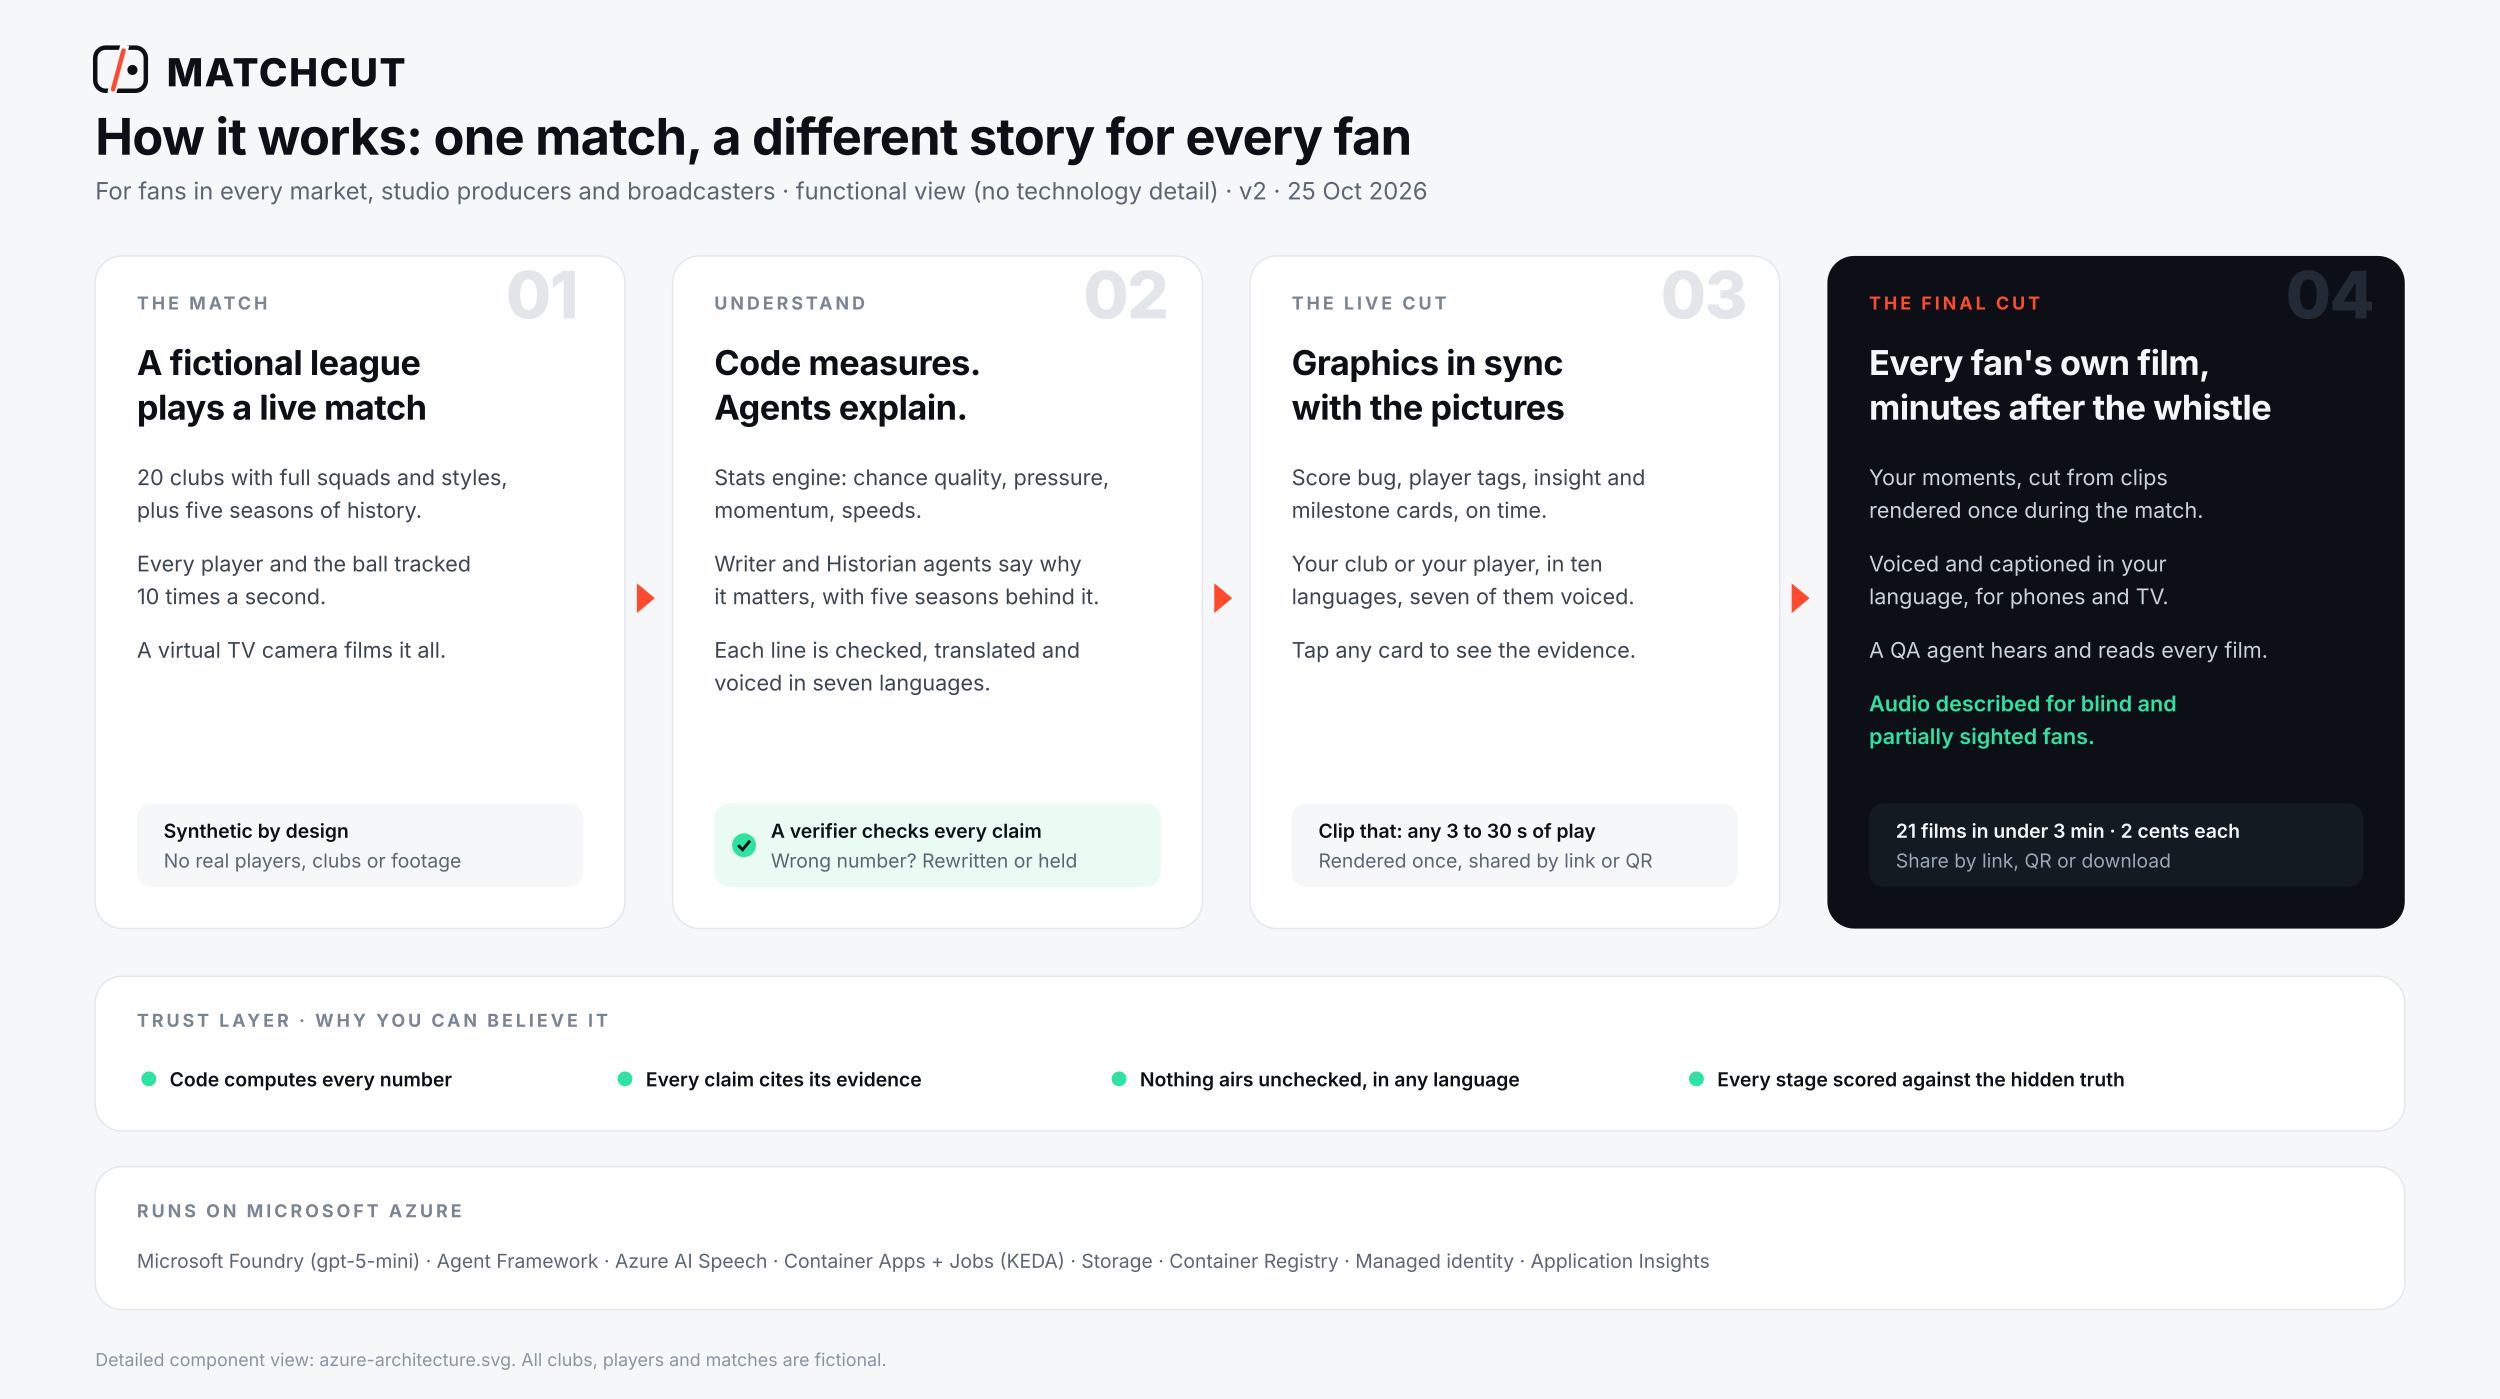
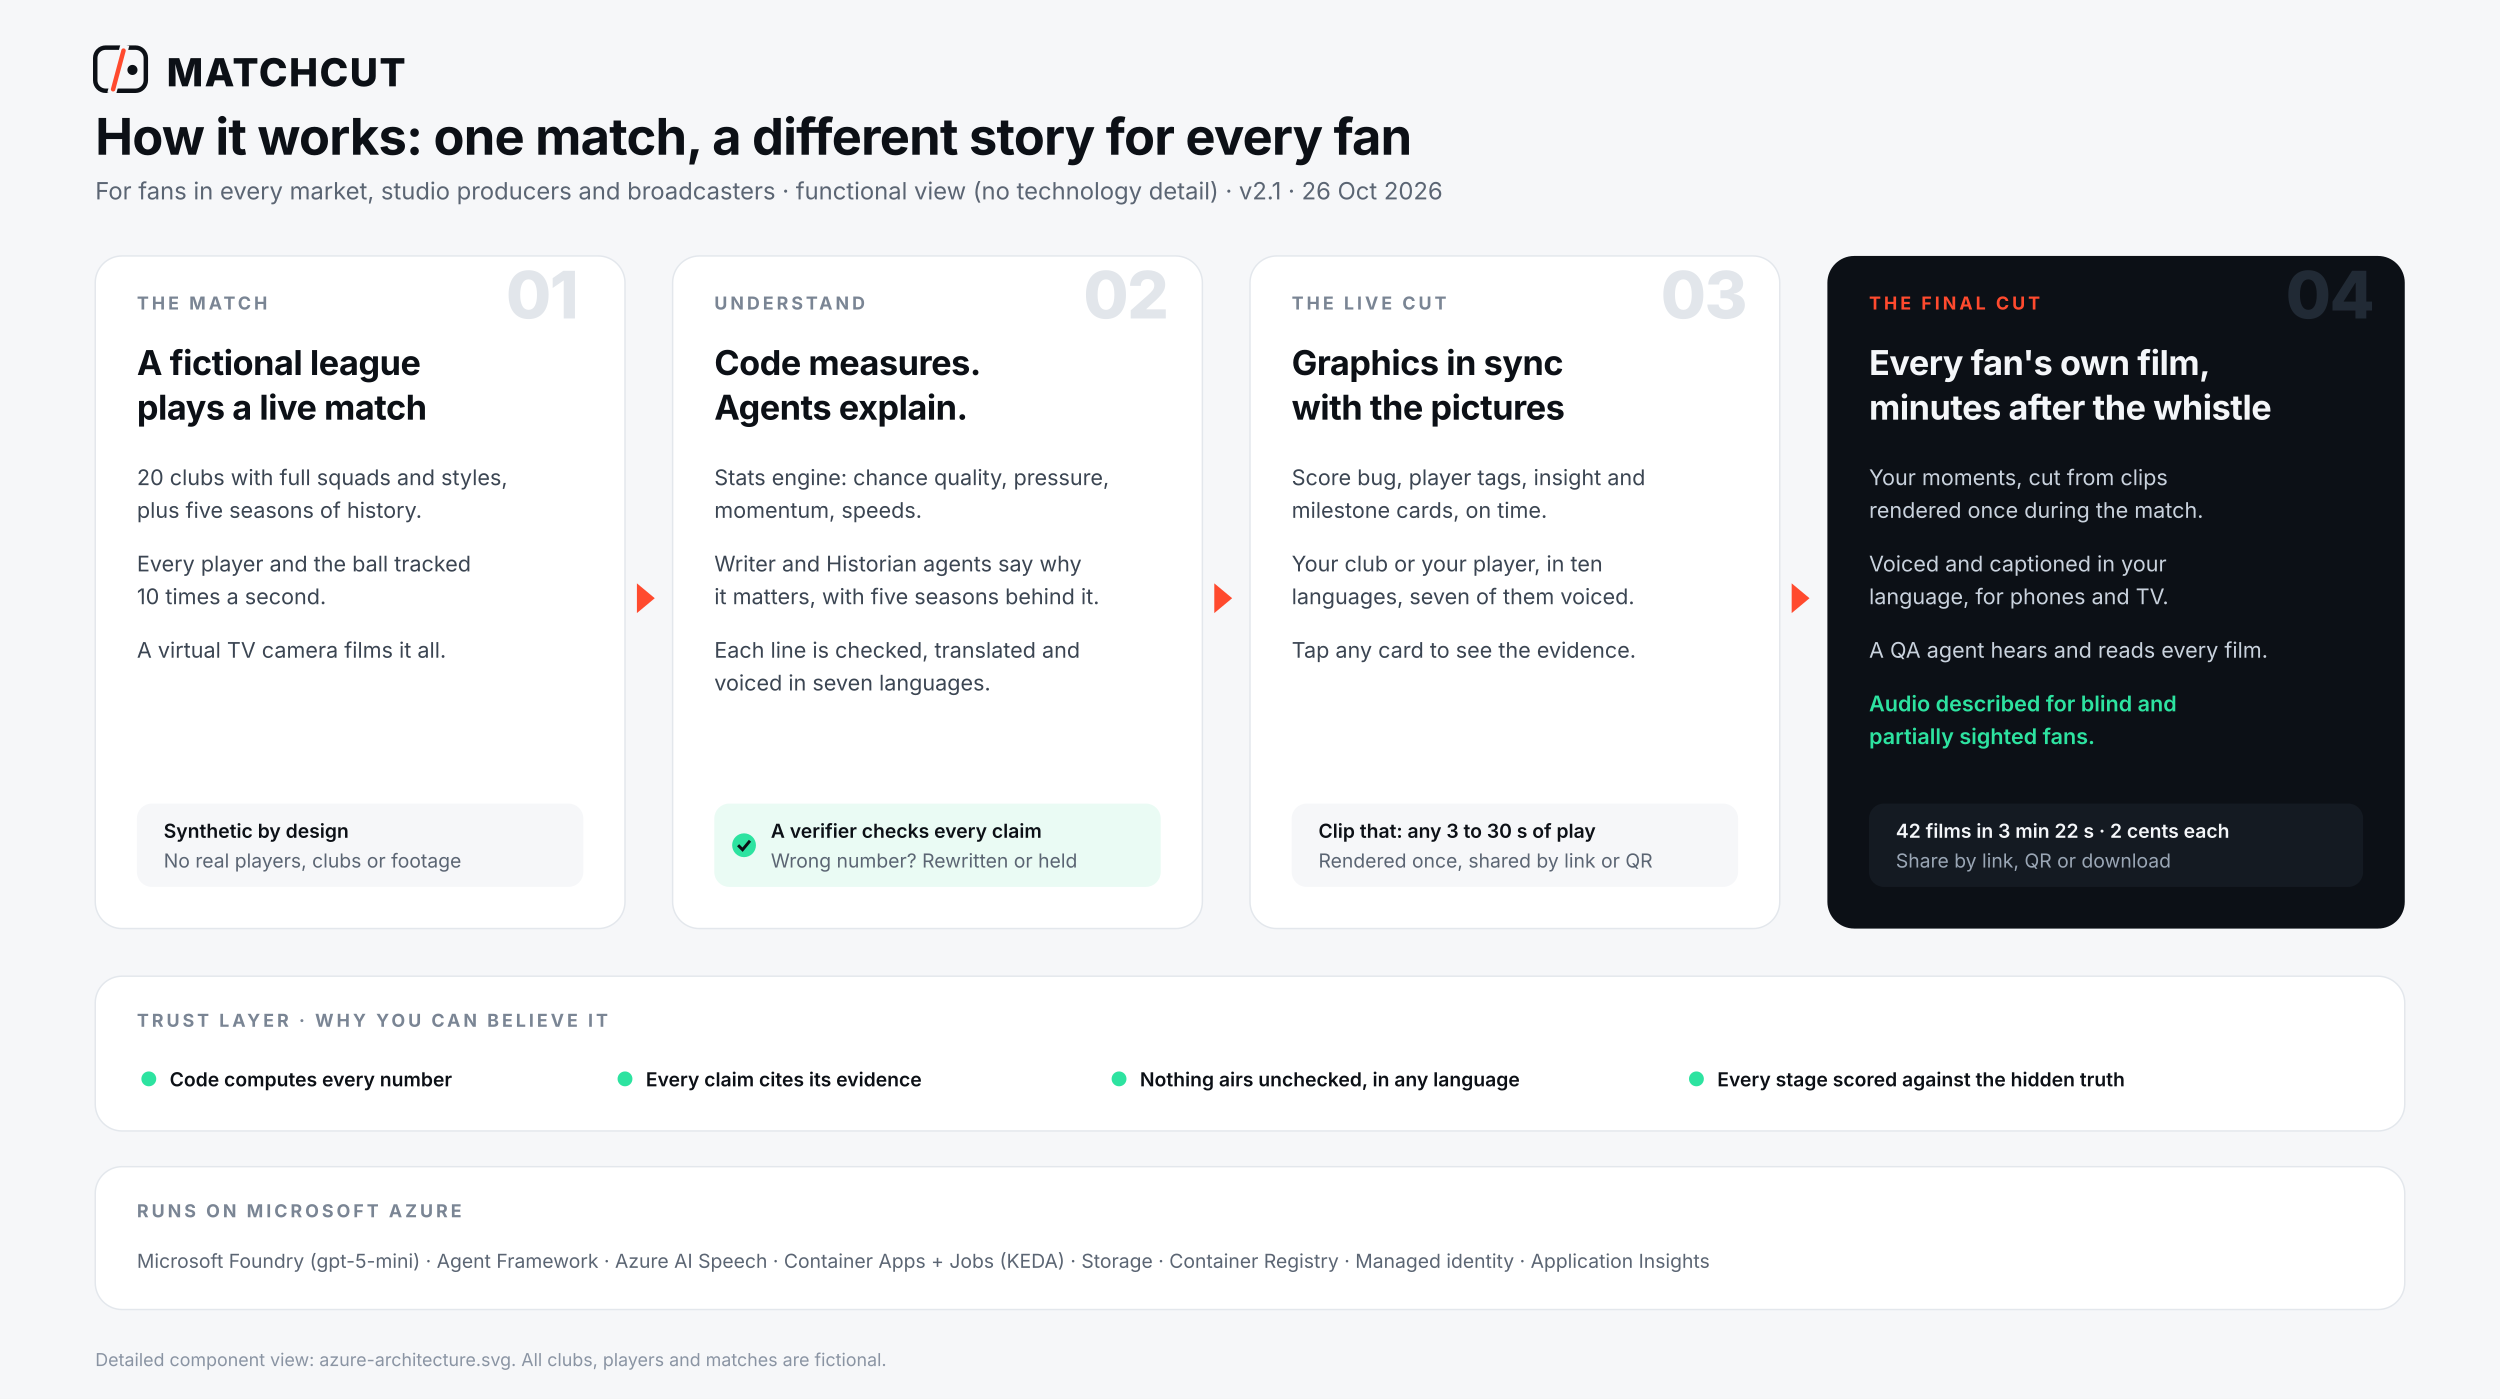
<svg xmlns="http://www.w3.org/2000/svg" width="1680" height="940" viewBox="0 0 1680 940" role="img" aria-labelledby="t d">
  <defs>
    <style>
.f{font-family:'Segoe UI',Inter,system-ui,-apple-system,Helvetica,Arial,sans-serif}
.k{font:700 12px 'Segoe UI',Inter,system-ui,sans-serif;letter-spacing:2px;fill:#7A8594}
.n{font:800 44px 'Segoe UI',Inter,system-ui,sans-serif;fill:#E2E6EB;letter-spacing:-1px}
.h{font:700 23px 'Segoe UI',Inter,system-ui,sans-serif;fill:#0C1016;letter-spacing:-.3px}
.b{font:400 14.5px 'Segoe UI',Inter,system-ui,sans-serif;fill:#3B4552}
.s{font:600 13px 'Segoe UI',Inter,system-ui,sans-serif;fill:#0C1016}
.m{font:400 13px 'Segoe UI',Inter,system-ui,sans-serif;fill:#5B6573}
</style>
  </defs>
  <rect width="1680" height="940" fill="#F6F7F9" />
  <g transform="translate(64,58)">
    <rect x="0" y="-26" width="34" height="29" rx="7" fill="none" stroke="#0C1016" stroke-width="3" />
    <line x1="11" y1="5" x2="20" y2="-28" stroke="#F6F7F9" stroke-width="6" />
    <line x1="12" y1="2" x2="19" y2="-24" stroke="#FF4A2E" stroke-width="3" stroke-linecap="round" />
    <circle cx="25" cy="-11" r="3.4" fill="#0C1016" />
    <text x="48" y="0" style="font:800 26px 'Segoe UI',Inter,sans-serif;letter-spacing:1px" fill="#0C1016">MATCHCUT</text>
  </g>
  <text class="f" x="64" y="104" style="font:700 34px 'Segoe UI',Inter,sans-serif;letter-spacing:-.5px" fill="#0C1016">How it works: one match, a different story for every fan</text>
-   <text class="f" x="64" y="134" style="font:400 16px 'Segoe UI',Inter,sans-serif" fill="#5B6573">For fans in every market, studio producers and broadcasters · functional view (no technology detail) · v2 · 25 Oct 2026</text>
+   <text class="f" x="64" y="134" style="font:400 16px 'Segoe UI',Inter,sans-serif" fill="#5B6573">For fans in every market, studio producers and broadcasters · functional view (no technology detail) · v2.1 · 26 Oct 2026</text>
  <g>
    <rect x="64" y="172" width="356" height="452" rx="18" fill="#FFFFFF" stroke="#E3E7EC" />
    <text class="k" x="92" y="208">THE MATCH</text>
    <text class="n" x="340" y="214">01</text>
    <text class="h" x="92" y="252">A fictional league</text>
    <text class="h" x="92" y="282">plays a live match</text>
    <text class="b" x="92" y="326">20 clubs with full squads and styles,</text>
    <text class="b" x="92" y="348">plus five seasons of history.</text>
    <text class="b" x="92" y="384">Every player and the ball tracked</text>
    <text class="b" x="92" y="406">10 times a second.</text>
    <text class="b" x="92" y="442">A virtual TV camera films it all.</text>
    <rect x="92" y="540" width="300" height="56" rx="10" fill="#F6F7F9" />
    <text class="s" x="110" y="563">Synthetic by design</text>
    <text class="m" x="110" y="583">No real players, clubs or footage</text>
  </g>
  <g>
    <rect x="452" y="172" width="356" height="452" rx="18" fill="#FFFFFF" stroke="#E3E7EC" />
    <text class="k" x="480" y="208">UNDERSTAND</text>
    <text class="n" x="728" y="214">02</text>
    <text class="h" x="480" y="252">Code measures.</text>
    <text class="h" x="480" y="282">Agents explain.</text>
    <text class="b" x="480" y="326">Stats engine: chance quality, pressure,</text>
    <text class="b" x="480" y="348">momentum, speeds.</text>
    <text class="b" x="480" y="384">Writer and Historian agents say why</text>
    <text class="b" x="480" y="406">it matters, with five seasons behind it.</text>
    <text class="b" x="480" y="442">Each line is checked, translated and</text>
    <text class="b" x="480" y="464">voiced in seven languages.</text>
    <rect x="480" y="540" width="300" height="56" rx="10" fill="#EAFBF4" />
    <circle cx="500" cy="568" r="8" fill="#2DE3A0" />
    <path d="M496 568l3 3 5-6" stroke="#0C1016" stroke-width="2" fill="none" />
    <text class="s" x="518" y="563">A verifier checks every claim</text>
    <text class="m" x="518" y="583">Wrong number? Rewritten or held</text>
  </g>
  <g>
    <rect x="840" y="172" width="356" height="452" rx="18" fill="#FFFFFF" stroke="#E3E7EC" />
    <text class="k" x="868" y="208">THE LIVE CUT</text>
    <text class="n" x="1116" y="214">03</text>
    <text class="h" x="868" y="252">Graphics in sync</text>
    <text class="h" x="868" y="282">with the pictures</text>
    <text class="b" x="868" y="326">Score bug, player tags, insight and</text>
    <text class="b" x="868" y="348">milestone cards, on time.</text>
    <text class="b" x="868" y="384">Your club or your player, in ten</text>
    <text class="b" x="868" y="406">languages, seven of them voiced.</text>
    <text class="b" x="868" y="442">Tap any card to see the evidence.</text>
    <rect x="868" y="540" width="300" height="56" rx="10" fill="#F6F7F9" />
    <text class="s" x="886" y="563">Clip that: any 3 to 30 s of play</text>
    <text class="m" x="886" y="583">Rendered once, shared by link or QR</text>
  </g>
  <g>
    <rect x="1228" y="172" width="388" height="452" rx="18" fill="#0C1016" />
    <text class="k" x="1256" y="208" style="fill:#FF4A2E">THE FINAL CUT</text>
    <text class="n" x="1536" y="214" style="fill:#212A35">04</text>
    <text class="h" x="1256" y="252" style="fill:#F4F6F9">Every fan's own film,</text>
    <text class="h" x="1256" y="282" style="fill:#F4F6F9">minutes after the whistle</text>
    <text class="b" x="1256" y="326" style="fill:#C9D2DD">Your moments, cut from clips</text>
    <text class="b" x="1256" y="348" style="fill:#C9D2DD">rendered once during the match.</text>
    <text class="b" x="1256" y="384" style="fill:#C9D2DD">Voiced and captioned in your</text>
    <text class="b" x="1256" y="406" style="fill:#C9D2DD">language, for phones and TV.</text>
    <text class="b" x="1256" y="442" style="fill:#C9D2DD">A QA agent hears and reads every film.</text>
    <text class="b" x="1256" y="478" style="fill:#2DE3A0;font-weight:600">Audio described for blind and</text>
    <text class="b" x="1256" y="500" style="fill:#2DE3A0;font-weight:600">partially sighted fans.</text>
    <rect x="1256" y="540" width="332" height="56" rx="10" fill="#141A22" />
-     <text class="s" x="1274" y="563" style="fill:#F4F6F9">21 films in under 3 min · 2 cents each</text>
+     <text class="s" x="1274" y="563" style="fill:#F4F6F9">42 films in 3 min 22 s · 2 cents each</text>
    <text class="m" x="1274" y="583" style="fill:#9AA6B5">Share by link, QR or download</text>
  </g>
  <g fill="#FF4A2E">
    <path d="M428 392l12 10-12 10z" />
    <path d="M816 392l12 10-12 10z" />
    <path d="M1204 392l12 10-12 10z" />
  </g>
  <rect x="64" y="656" width="1552" height="104" rx="18" fill="#FFFFFF" stroke="#E3E7EC" />
  <text class="k" x="92" y="690">TRUST LAYER · WHY YOU CAN BELIEVE IT</text>
  <g class="f">
    <circle cx="100" cy="725" r="5" fill="#2DE3A0" />
    <text class="s" x="114" y="730">Code computes every number</text>
    <circle cx="420" cy="725" r="5" fill="#2DE3A0" />
    <text class="s" x="434" y="730">Every claim cites its evidence</text>
    <circle cx="752" cy="725" r="5" fill="#2DE3A0" />
    <text class="s" x="766" y="730">Nothing airs unchecked, in any language</text>
    <circle cx="1140" cy="725" r="5" fill="#2DE3A0" />
    <text class="s" x="1154" y="730">Every stage scored against the hidden truth</text>
  </g>
  <rect x="64" y="784" width="1552" height="96" rx="18" fill="#FFFFFF" stroke="#E3E7EC" />
  <text class="k" x="92" y="818">RUNS ON MICROSOFT AZURE</text>
  <g class="f">
    <text class="m" x="92" y="852">Microsoft Foundry (gpt-5-mini)  ·  Agent Framework  ·  Azure AI Speech  ·  Container Apps + Jobs (KEDA)  ·  Storage  ·  Container Registry  ·  Managed identity  ·  Application Insights</text>
  </g>
  <text class="f" x="64" y="918" style="font:400 12px 'Segoe UI',Inter,sans-serif" fill="#8A94A3">Detailed component view: azure-architecture.svg. All clubs, players and matches are fictional.</text>
</svg>
